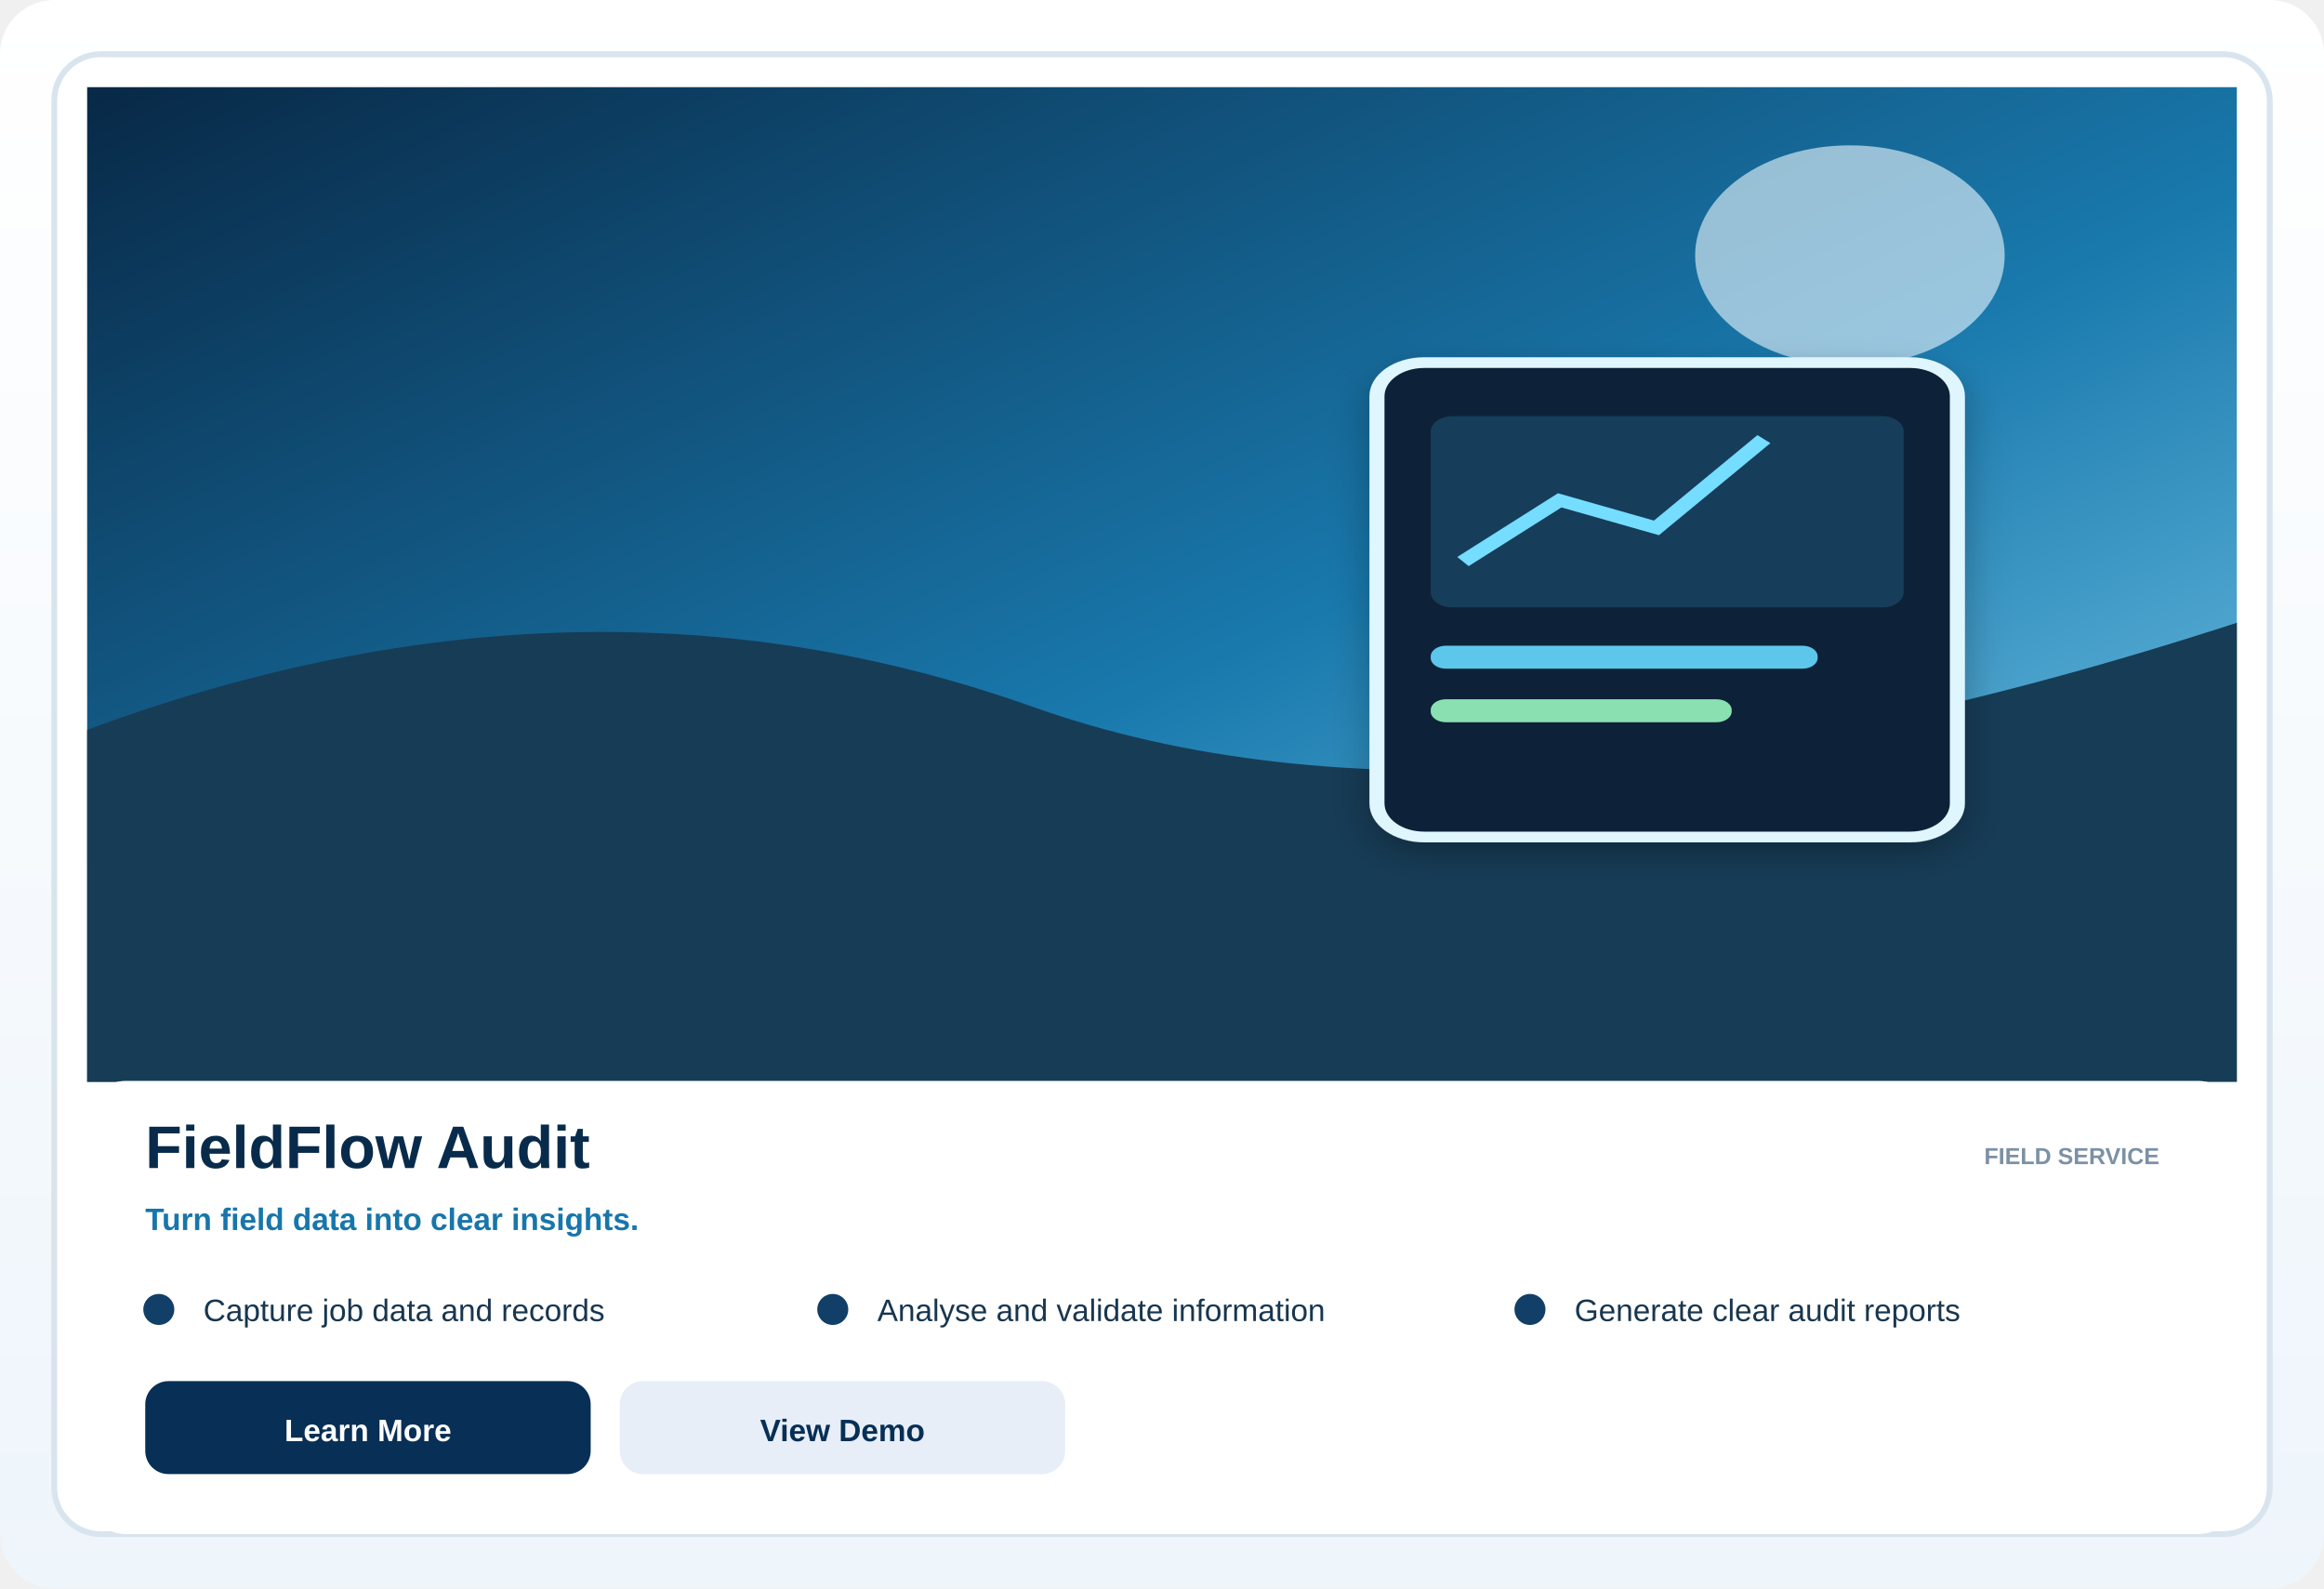
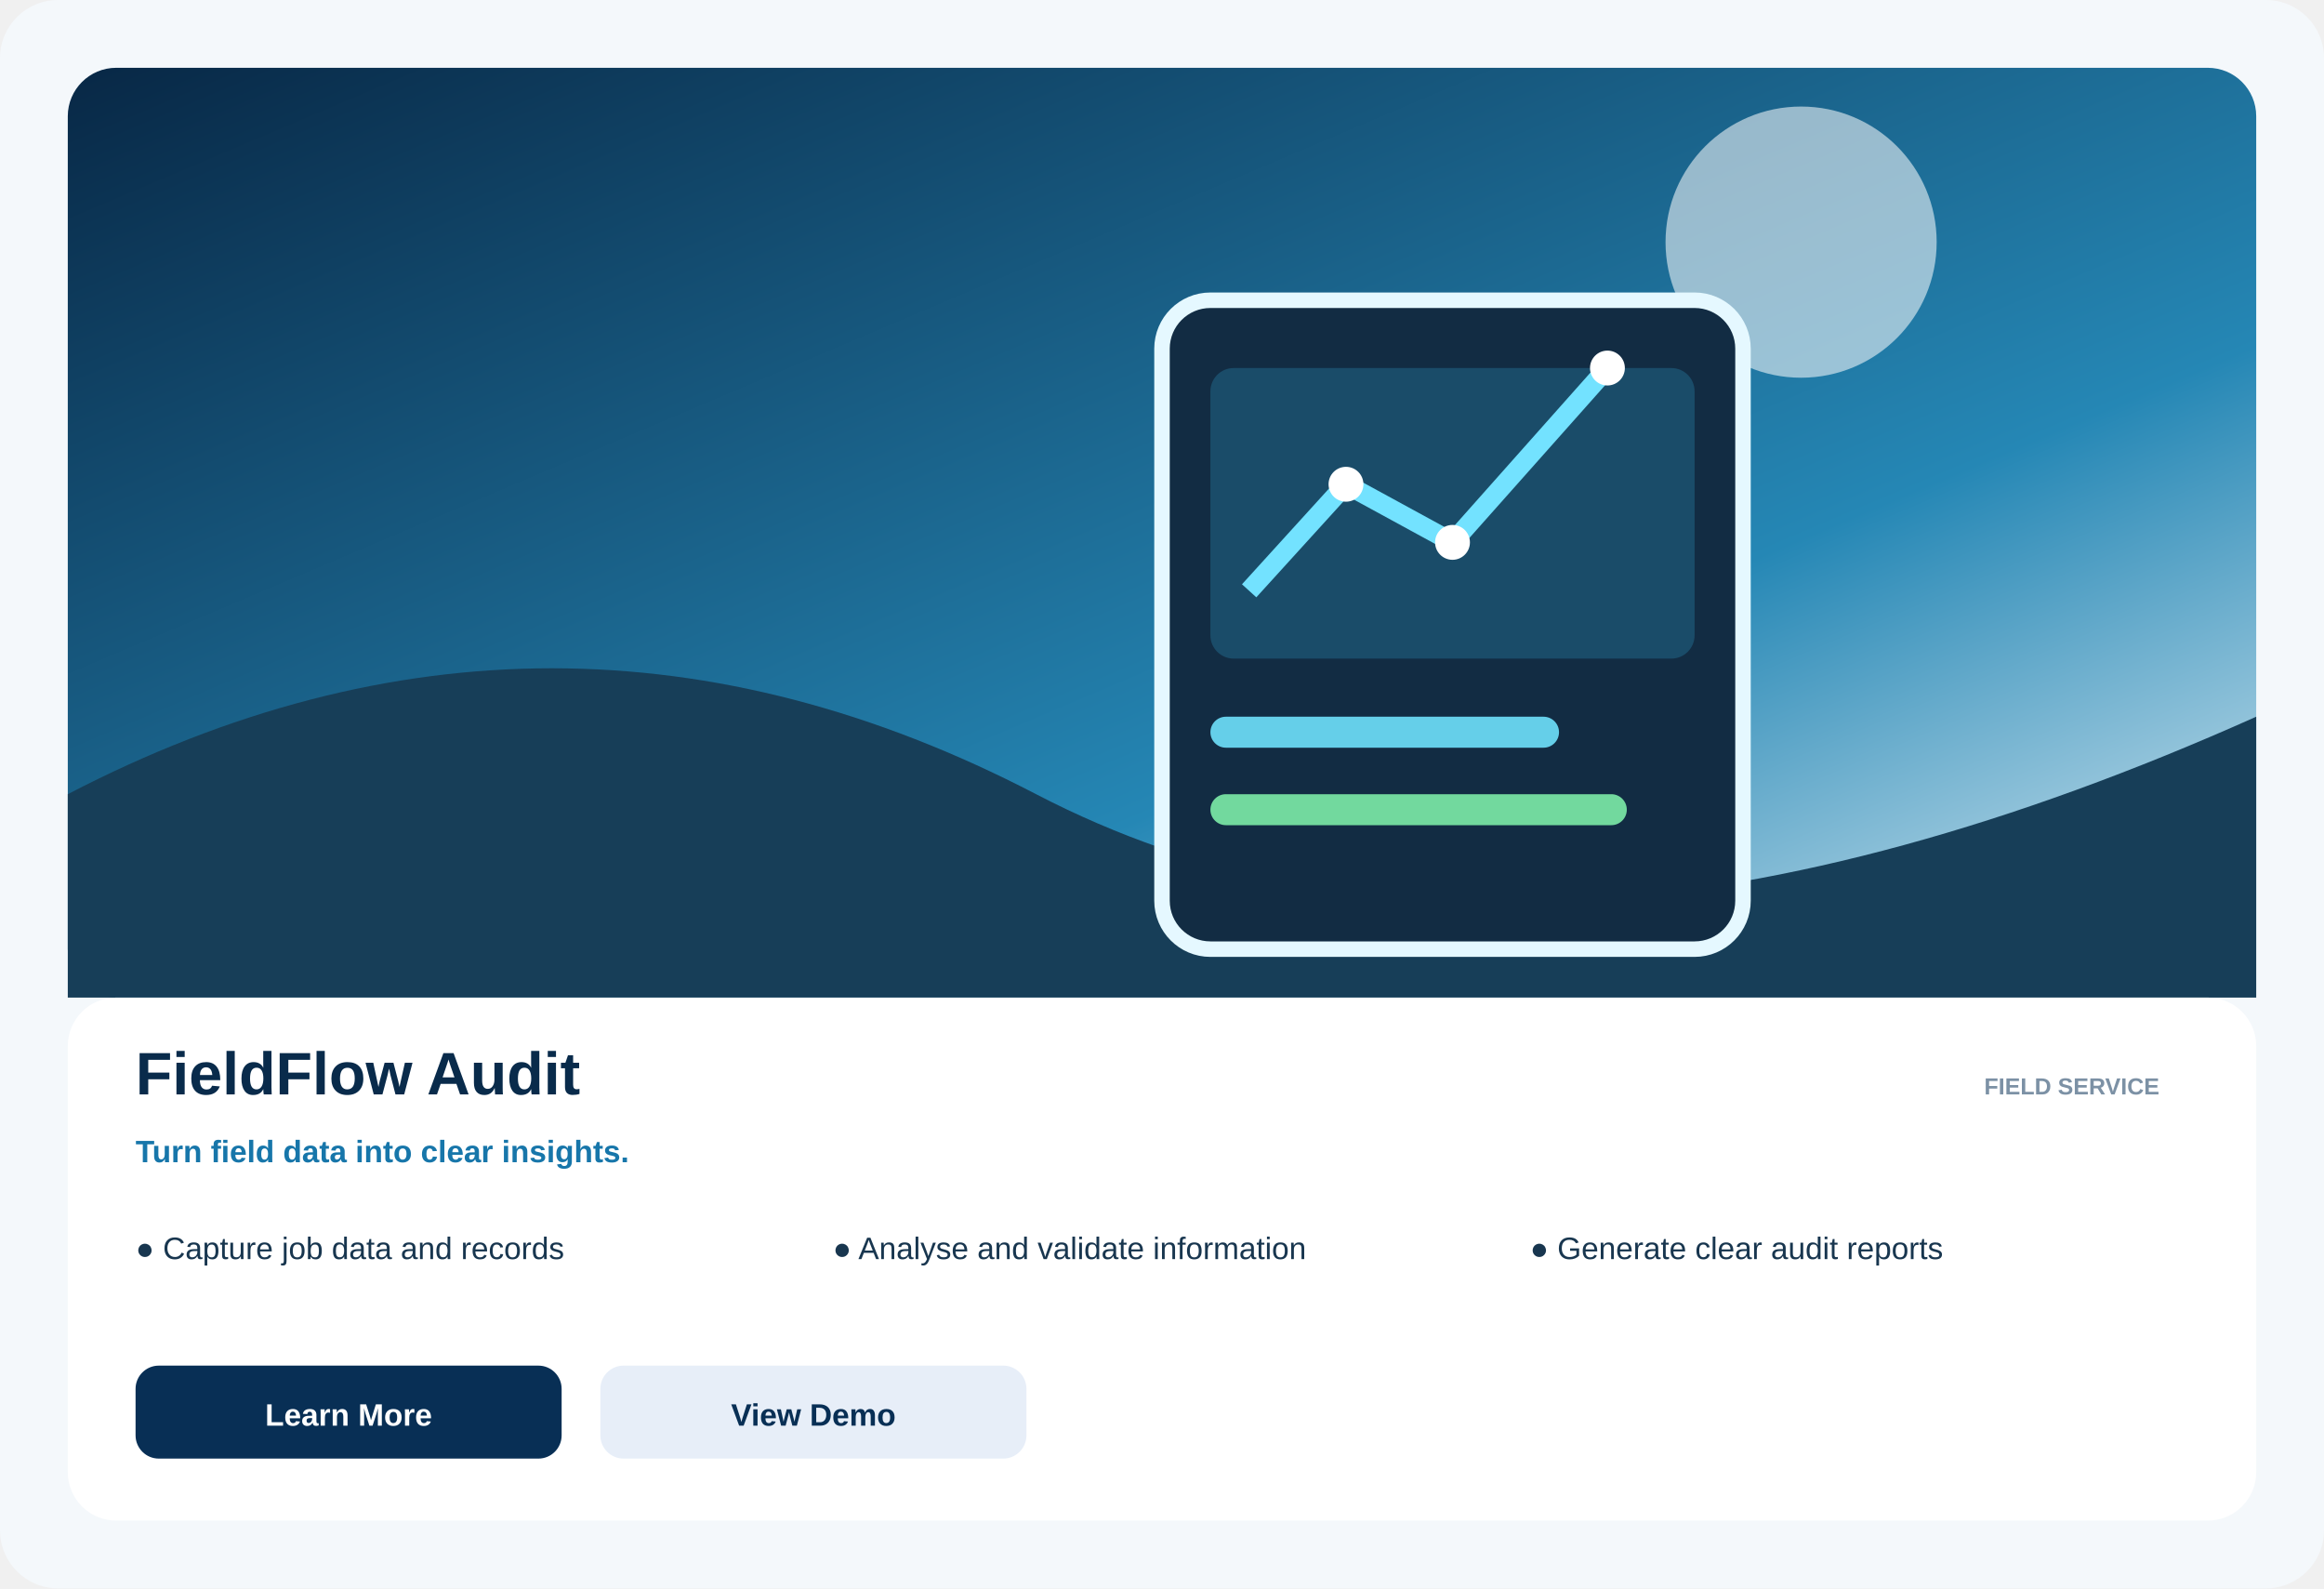
- <svg xmlns="http://www.w3.org/2000/svg" viewBox="0 0 1200 820" role="img" aria-label="FieldFlow Audit product image">
+ <svg xmlns="http://www.w3.org/2000/svg" viewBox="0 0 1200 820">
  <defs>
-     <linearGradient id="page" x1="0" y1="0" x2="0" y2="1">
-       <stop stop-color="#ffffff" />
-       <stop offset="1" stop-color="#eef5fb" />
+     <linearGradient id="bg" y2="1">
+       <stop stop-color="#082846" />
+       <stop offset=".65" stop-color="#2587b5" />
+       <stop offset="1" stop-color="#dfeef5" />
    </linearGradient>
  </defs>
-   <rect width="1200" height="820" rx="28" fill="url(#page)" />
-   <rect x="28" y="28" width="1144" height="764" rx="24" fill="#fff" stroke="#d8e4ee" stroke-width="3" />
-   <g transform="translate(45 45) scale(1.11 .79)">
-     <defs>
-       <linearGradient id="sky" x1="0" y1="0" x2="1" y2="1">
-         <stop stop-color="#082846" />
-         <stop offset=".55" stop-color="#1979ad" />
-         <stop offset="1" stop-color="#83d2f0" />
-       </linearGradient>
-       <filter id="sh">
-         <feDropShadow dx="0" dy="8" stdDeviation="10" flood-opacity=".28" />
-       </filter>
-     </defs>
-     <rect width="1000" height="650" fill="url(#sky)" />
-     <circle cx="820" cy="110" r="72" fill="#eefaff" opacity=".6" />
-     <path d="M0 420Q230 300 440 405T1000 350V650H0Z" fill="#173c56" />
-     <g filter="url(#sh)">
-       <rect x="600" y="180" width="270" height="310" rx="22" fill="#0b2237" stroke="#e0f6ff" stroke-width="7" />
-       <rect x="625" y="215" width="220" height="125" rx="10" fill="#173e5a" />
-       <path d="M640 310l45-40 45 18 50-58" fill="none" stroke="#74ddff" stroke-width="8" />
-       <rect x="625" y="365" width="180" height="15" rx="7" fill="#5bc7eb" />
-       <rect x="625" y="400" width="140" height="15" rx="7" fill="#8ae0b1" />
-     </g>
-   </g>
-   <rect x="45" y="558" width="1110" height="234" rx="20" fill="#fff" />
-   <text x="75" y="603" font-family="Arial,sans-serif" font-size="31" font-weight="700" fill="#092b4b">FieldFlow Audit</text>
-   <text x="75" y="635" font-family="Arial,sans-serif" font-size="16" font-weight="700" fill="#1776aa">Turn field data into clear insights.</text>
-   <g font-family="Arial,sans-serif" font-size="16" fill="#18364f">
-     <circle cx="82" cy="676" r="8" fill="#123f68" />
-     <text x="105" y="682">Capture job data and records</text>
-     <circle cx="430" cy="676" r="8" fill="#123f68" />
-     <text x="453" y="682">Analyse and validate information</text>
-     <circle cx="790" cy="676" r="8" fill="#123f68" />
-     <text x="813" y="682">Generate clear audit reports</text>
-   </g>
-   <rect x="75" y="713" width="230" height="48" rx="12" fill="#082f55" />
-   <text x="190" y="744" text-anchor="middle" font-family="Arial,sans-serif" font-size="16" font-weight="700" fill="#fff">Learn More</text>
-   <rect x="320" y="713" width="230" height="48" rx="12" fill="#e7eef8" />
-   <text x="435" y="744" text-anchor="middle" font-family="Arial,sans-serif" font-size="16" font-weight="700" fill="#082f55">View Demo</text>
-   <text x="1115" y="601" text-anchor="end" font-family="Arial,sans-serif" font-size="12" font-weight="700" fill="#7c91a5">FIELD SERVICE</text>
+   <rect width="1200" height="820" rx="30" fill="#f4f8fb" />
+   <rect x="35" y="35" width="1130" height="480" rx="25" fill="url(#bg)" />
+   <circle cx="930" cy="125" r="70" fill="#fff" opacity=".55" />
+   <path d="M35 410q250-130 500 0t630-40v145H35Z" fill="#173e58" />
+   <rect x="600" y="155" width="300" height="335" rx="25" fill="#122c43" stroke="#e5f8ff" stroke-width="8" />
+   <rect x="625" y="190" width="250" height="150" rx="12" fill="#1a4c69" />
+   <path d="M645 305l50-55 55 30 80-90" fill="none" stroke="#73e2ff" stroke-width="10" />
+   <circle cx="695" cy="250" r="9" fill="#fff" />
+   <circle cx="750" cy="280" r="9" fill="#fff" />
+   <circle cx="830" cy="190" r="9" fill="#fff" />
+   <rect x="625" y="370" width="180" height="16" rx="8" fill="#65cfe9" />
+   <rect x="625" y="410" width="215" height="16" rx="8" fill="#72d99e" />
+   <rect x="35" y="515" width="1130" height="270" rx="25" fill="#fff" />
+   <text x="70" y="565" font-family="Arial" font-size="31" font-weight="700" fill="#092b4b">FieldFlow Audit</text>
+   <text x="70" y="600" font-family="Arial" font-size="16" font-weight="700" fill="#1776aa">Turn field data into clear insights.</text>
+   <text x="70" y="650" font-family="Arial" font-size="16" fill="#18364f">●  Capture job data and records</text>
+   <text x="430" y="650" font-family="Arial" font-size="16" fill="#18364f">●  Analyse and validate information</text>
+   <text x="790" y="650" font-family="Arial" font-size="16" fill="#18364f">●  Generate clear audit reports</text>
+   <rect x="70" y="705" width="220" height="48" rx="12" fill="#082f55" />
+   <text x="180" y="736" text-anchor="middle" font-family="Arial" font-size="16" font-weight="700" fill="#fff">Learn More</text>
+   <rect x="310" y="705" width="220" height="48" rx="12" fill="#e7eef8" />
+   <text x="420" y="736" text-anchor="middle" font-family="Arial" font-size="16" font-weight="700" fill="#082f55">View Demo</text>
+   <text x="1115" y="565" text-anchor="end" font-family="Arial" font-size="12" font-weight="700" fill="#7c91a5">FIELD SERVICE</text>
</svg>
